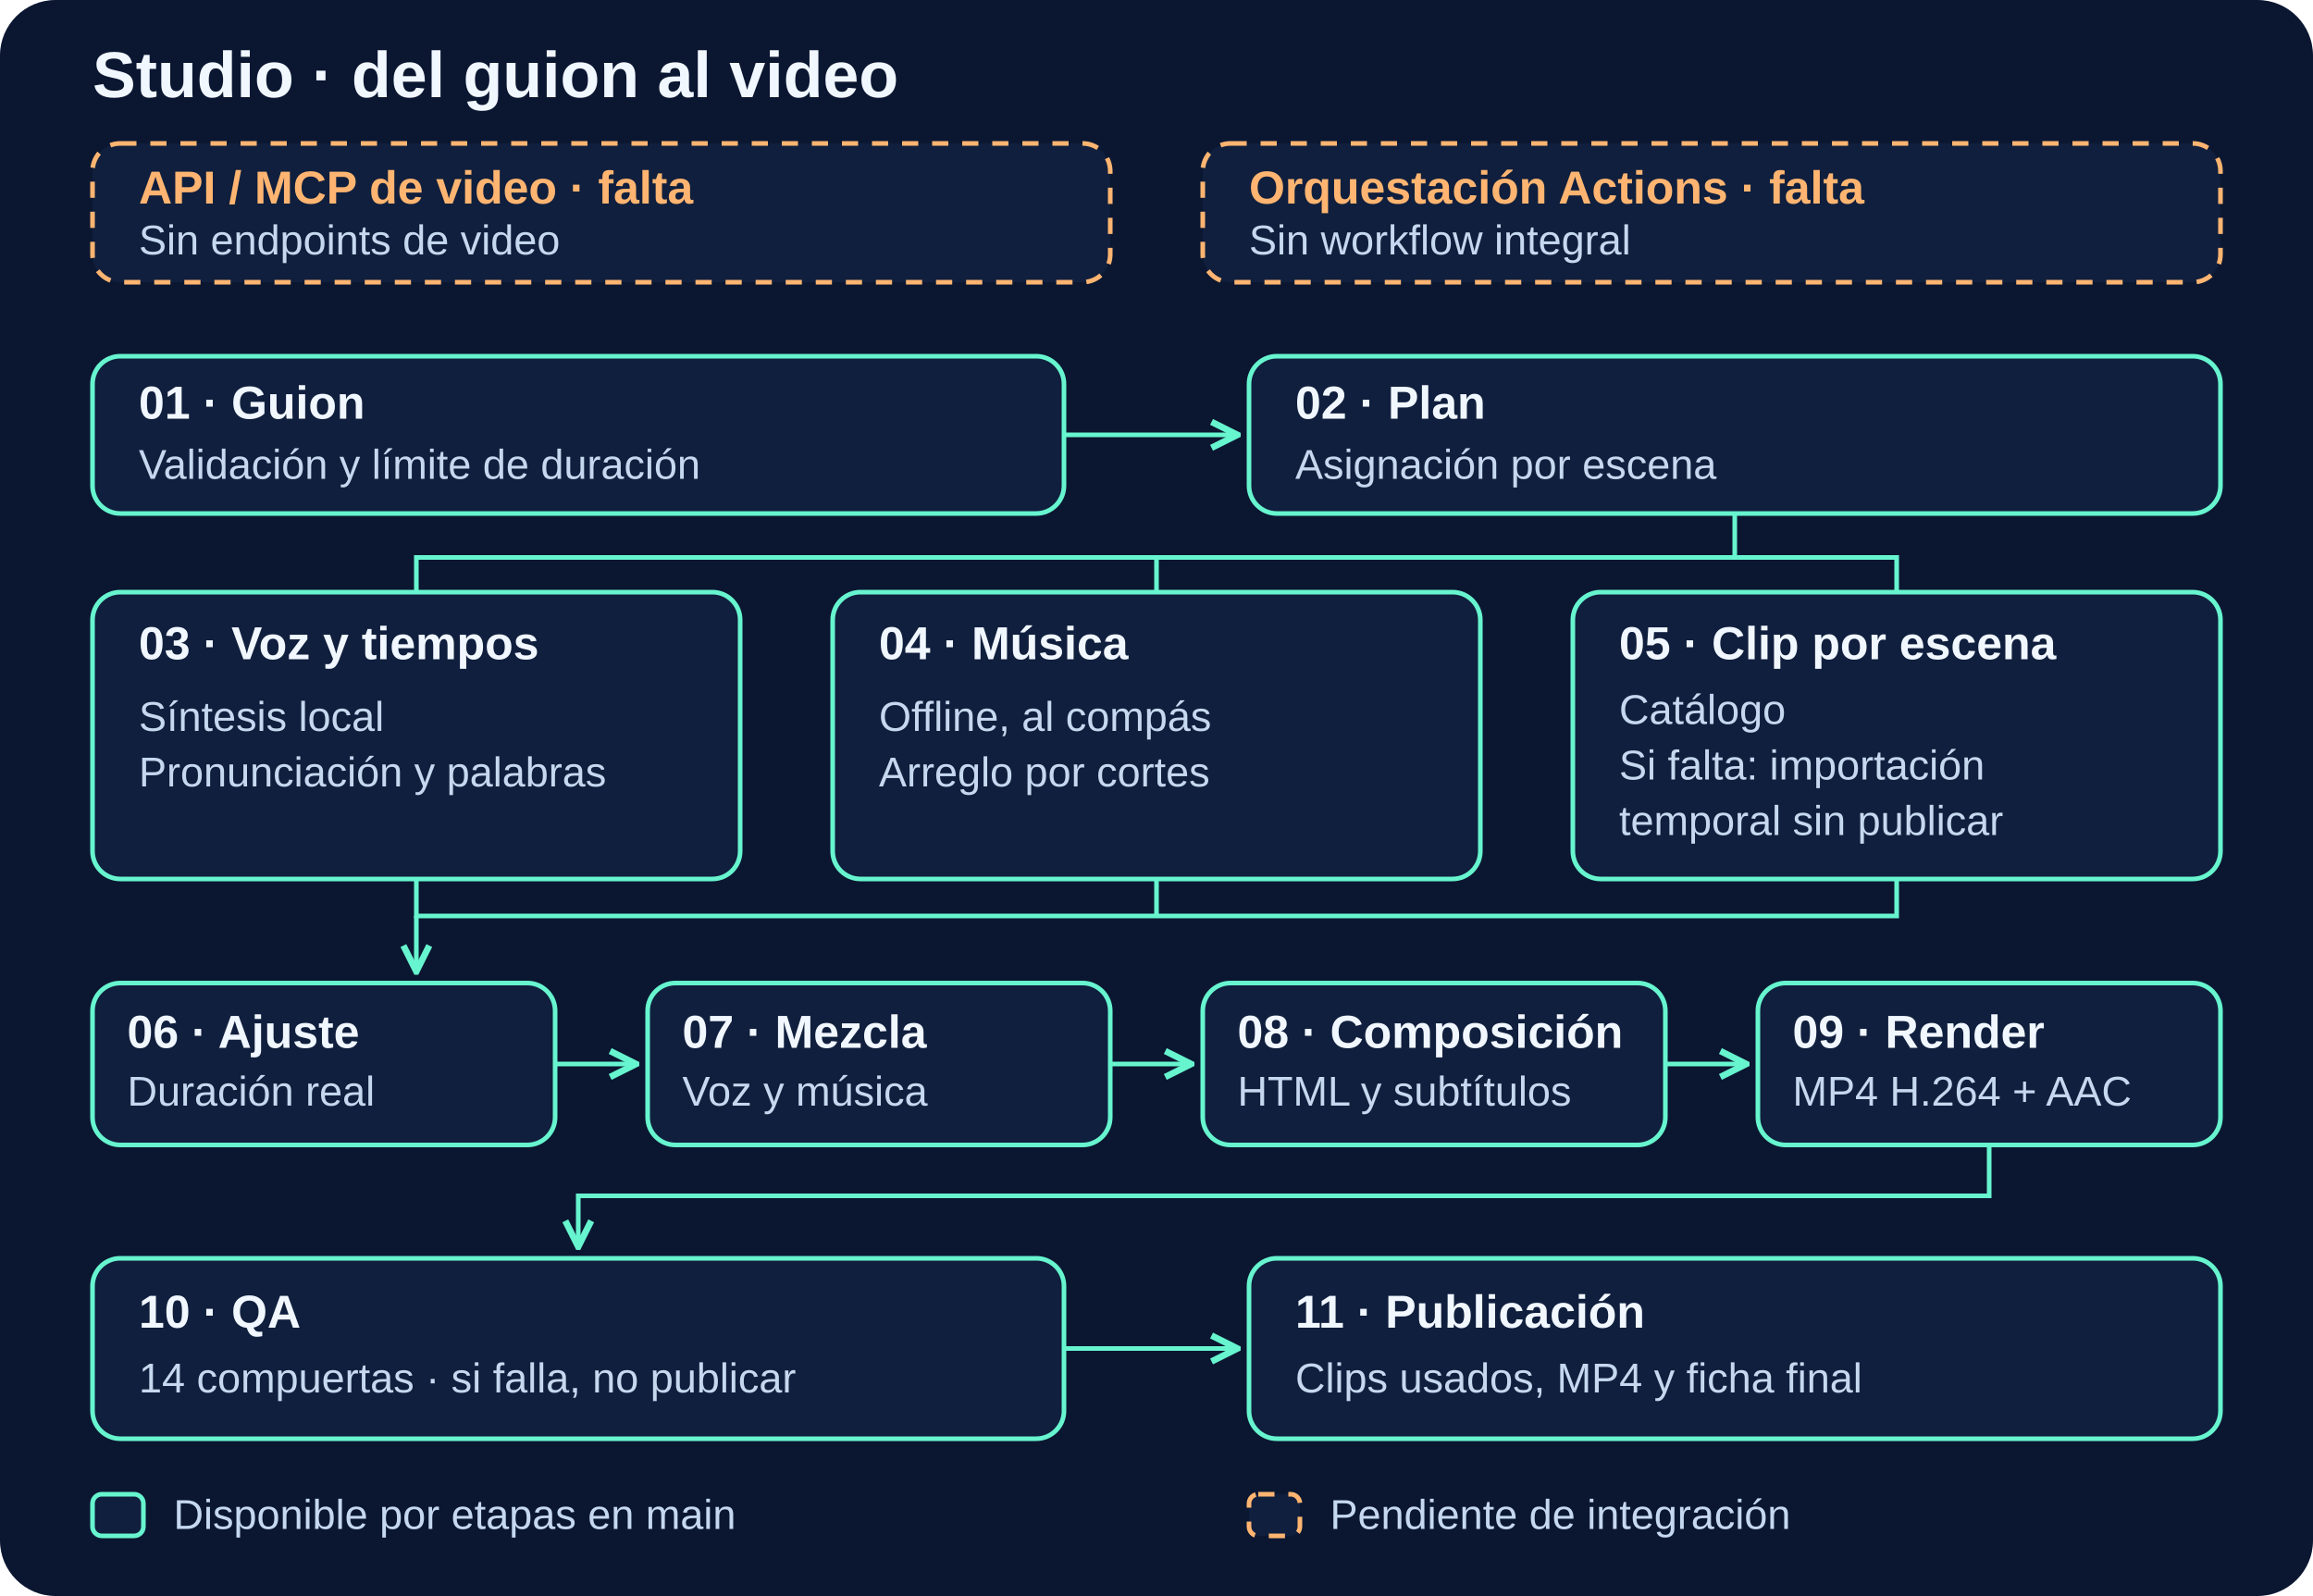
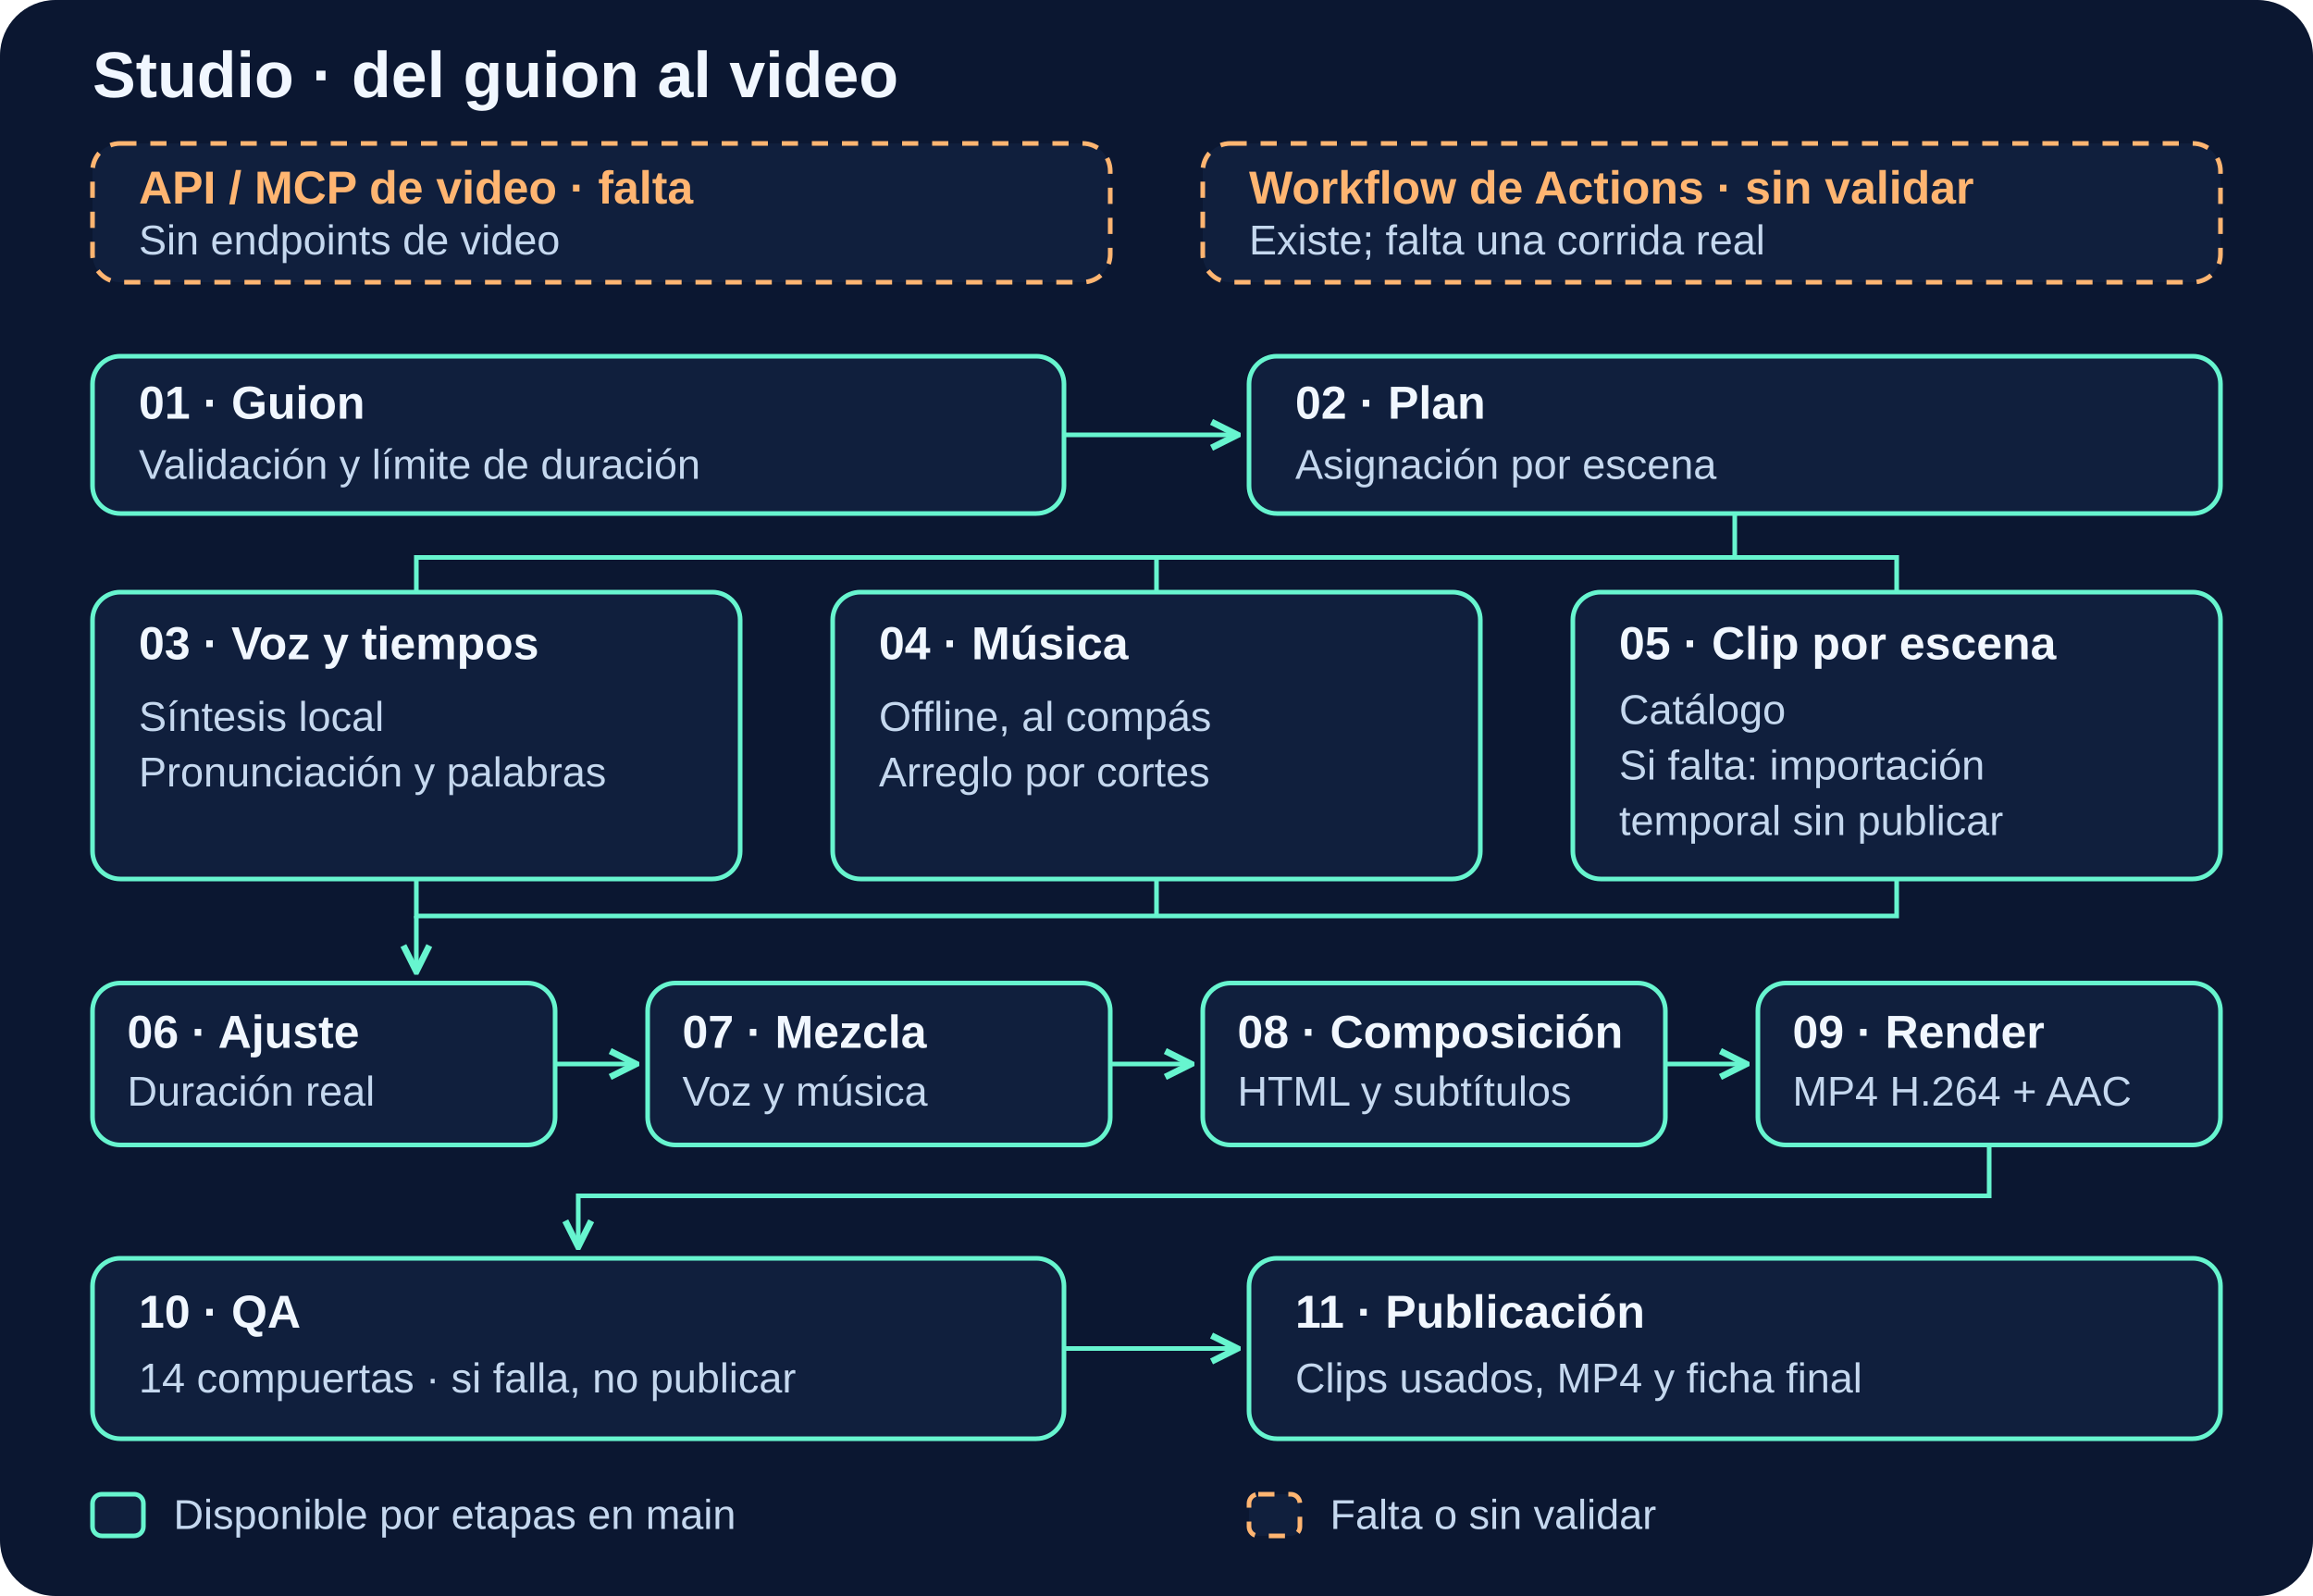
<svg xmlns="http://www.w3.org/2000/svg" viewBox="0 0 1000 690" role="img" aria-labelledby="title desc">
  <defs>
    <marker id="arrow" viewBox="0 0 10 10" refX="9" refY="5" markerWidth="7" markerHeight="7" orient="auto">
      <path d="M1 1L9 5L1 9" fill="none" stroke="#67F5CF" stroke-width="2" />
    </marker>
  </defs>
  <style>text{font-family:system-ui,Arial,sans-serif;fill:#F1F7FF;font-size:20px}.head{font-size:28px;font-weight:700}.label{font-weight:700}.small{font-size:18px;fill:#C5D8EF}.node{fill:#101F3D;stroke:#67F5CF;stroke-width:2}.pending{fill:#101F3D;stroke:#FFB571;stroke-width:2;stroke-dasharray:7 6}.edge{fill:none;stroke:#67F5CF;stroke-width:2;marker-end:url(#arrow)}.line{fill:none;stroke:#67F5CF;stroke-width:2}.orange{fill:#FFB571}</style>
  <rect width="1000" height="690" rx="24" fill="#0B1731" />
  <text x="40" y="42" class="head">Studio · del guion al video</text>
  <rect class="pending" x="40" y="62" width="440" height="60" rx="12" />
  <text x="60" y="88" class="label orange">API / MCP de video · falta</text>
  <text x="60" y="110" class="small">Sin endpoints de video</text>
  <rect class="pending" x="520" y="62" width="440" height="60" rx="12" />
-   <text x="540" y="88" class="label orange">Orquestación Actions · falta</text>
-   <text x="540" y="110" class="small">Sin workflow integral</text>
+   <text x="540" y="88" class="label orange">Workflow de Actions · sin validar</text>
+   <text x="540" y="110" class="small">Existe; falta una corrida real</text>
  <rect class="node" x="40" y="154" width="420" height="68" rx="12" />
  <text x="60" y="181" class="label">01 · Guion</text>
  <text x="60" y="207" class="small">Validación y límite de duración</text>
  <path class="edge" d="M460 188H535" />
  <rect class="node" x="540" y="154" width="420" height="68" rx="12" />
  <text x="560" y="181" class="label">02 · Plan</text>
  <text x="560" y="207" class="small">Asignación por escena</text>
  <path class="line" d="M750 222V241M180 256V241H820V256M500 241V256" />
  <rect class="node" x="40" y="256" width="280" height="124" rx="12" />
  <text x="60" y="285" class="label">03 · Voz y tiempos</text>
  <text x="60" y="316" class="small">Síntesis local</text>
  <text x="60" y="340" class="small">Pronunciación y palabras</text>
  <rect class="node" x="360" y="256" width="280" height="124" rx="12" />
  <text x="380" y="285" class="label">04 · Música</text>
  <text x="380" y="316" class="small">Offline, al compás</text>
  <text x="380" y="340" class="small">Arreglo por cortes</text>
  <rect class="node" x="680" y="256" width="280" height="124" rx="12" />
  <text x="700" y="285" class="label">05 · Clip por escena</text>
  <text x="700" y="313" class="small">Catálogo</text>
  <text x="700" y="337" class="small">Si falta: importación</text>
  <text x="700" y="361" class="small">temporal sin publicar</text>
  <path class="line" d="M180 380V396H820V380M500 380V396" />
  <path class="edge" d="M180 396V420" />
  <rect class="node" x="40" y="425" width="200" height="70" rx="12" />
  <text x="55" y="453" class="label">06 · Ajuste</text>
  <text x="55" y="478" class="small">Duración real</text>
  <path class="edge" d="M240 460H275" />
  <rect class="node" x="280" y="425" width="200" height="70" rx="12" />
  <text x="295" y="453" class="label">07 · Mezcla</text>
  <text x="295" y="478" class="small">Voz y música</text>
  <path class="edge" d="M480 460H515" />
  <rect class="node" x="520" y="425" width="200" height="70" rx="12" />
  <text x="535" y="453" class="label">08 · Composición</text>
  <text x="535" y="478" class="small">HTML y subtítulos</text>
  <path class="edge" d="M720 460H755" />
  <rect class="node" x="760" y="425" width="200" height="70" rx="12" />
  <text x="775" y="453" class="label">09 · Render</text>
  <text x="775" y="478" class="small">MP4 H.264 + AAC</text>
  <path class="edge" d="M860 495V517H250V539" />
  <rect class="node" x="40" y="544" width="420" height="78" rx="12" />
  <text x="60" y="574" class="label">10 · QA</text>
  <text x="60" y="602" class="small">14 compuertas · si falla, no publicar</text>
  <path class="edge" d="M460 583H535" />
  <rect class="node" x="540" y="544" width="420" height="78" rx="12" />
  <text x="560" y="574" class="label">11 · Publicación</text>
  <text x="560" y="602" class="small">Clips usados, MP4 y ficha final</text>
  <rect x="40" y="646" width="22" height="18" rx="4" class="node" />
  <text x="75" y="661" class="small">Disponible por etapas en main</text>
  <rect x="540" y="646" width="22" height="18" rx="4" class="pending" />
-   <text x="575" y="661" class="small">Pendiente de integración</text>
+   <text x="575" y="661" class="small">Falta o sin validar</text>
</svg>
